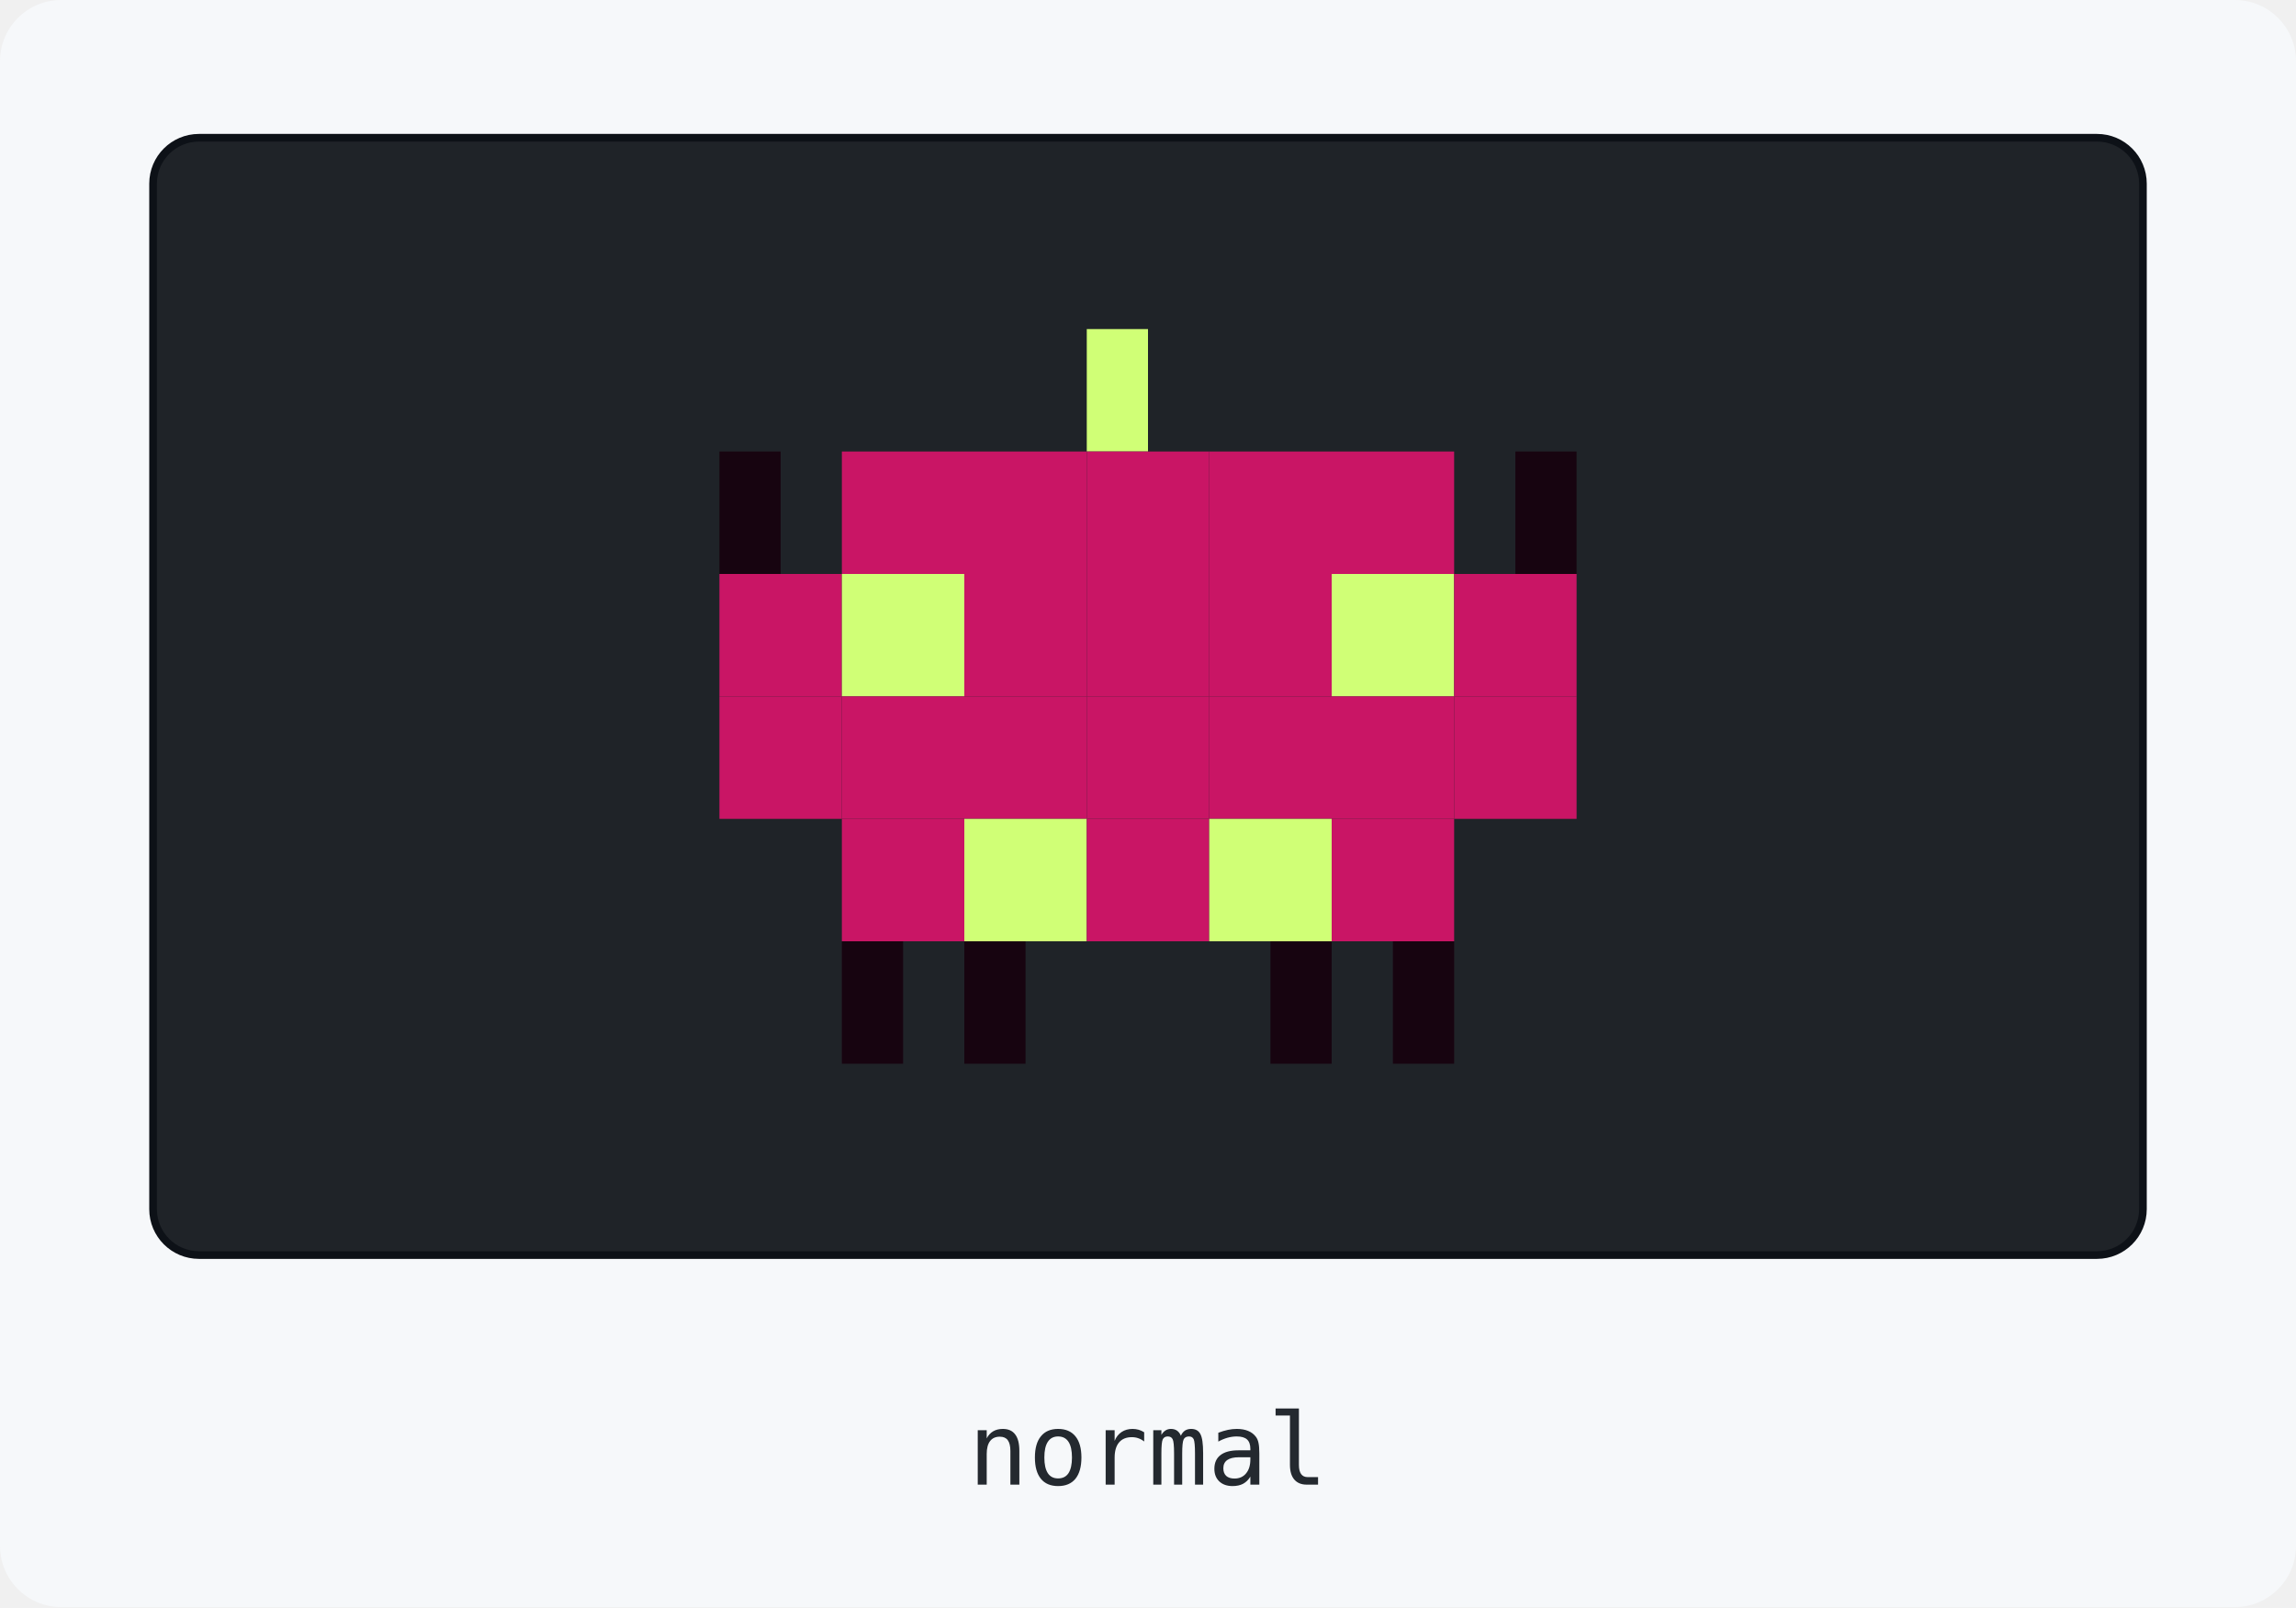
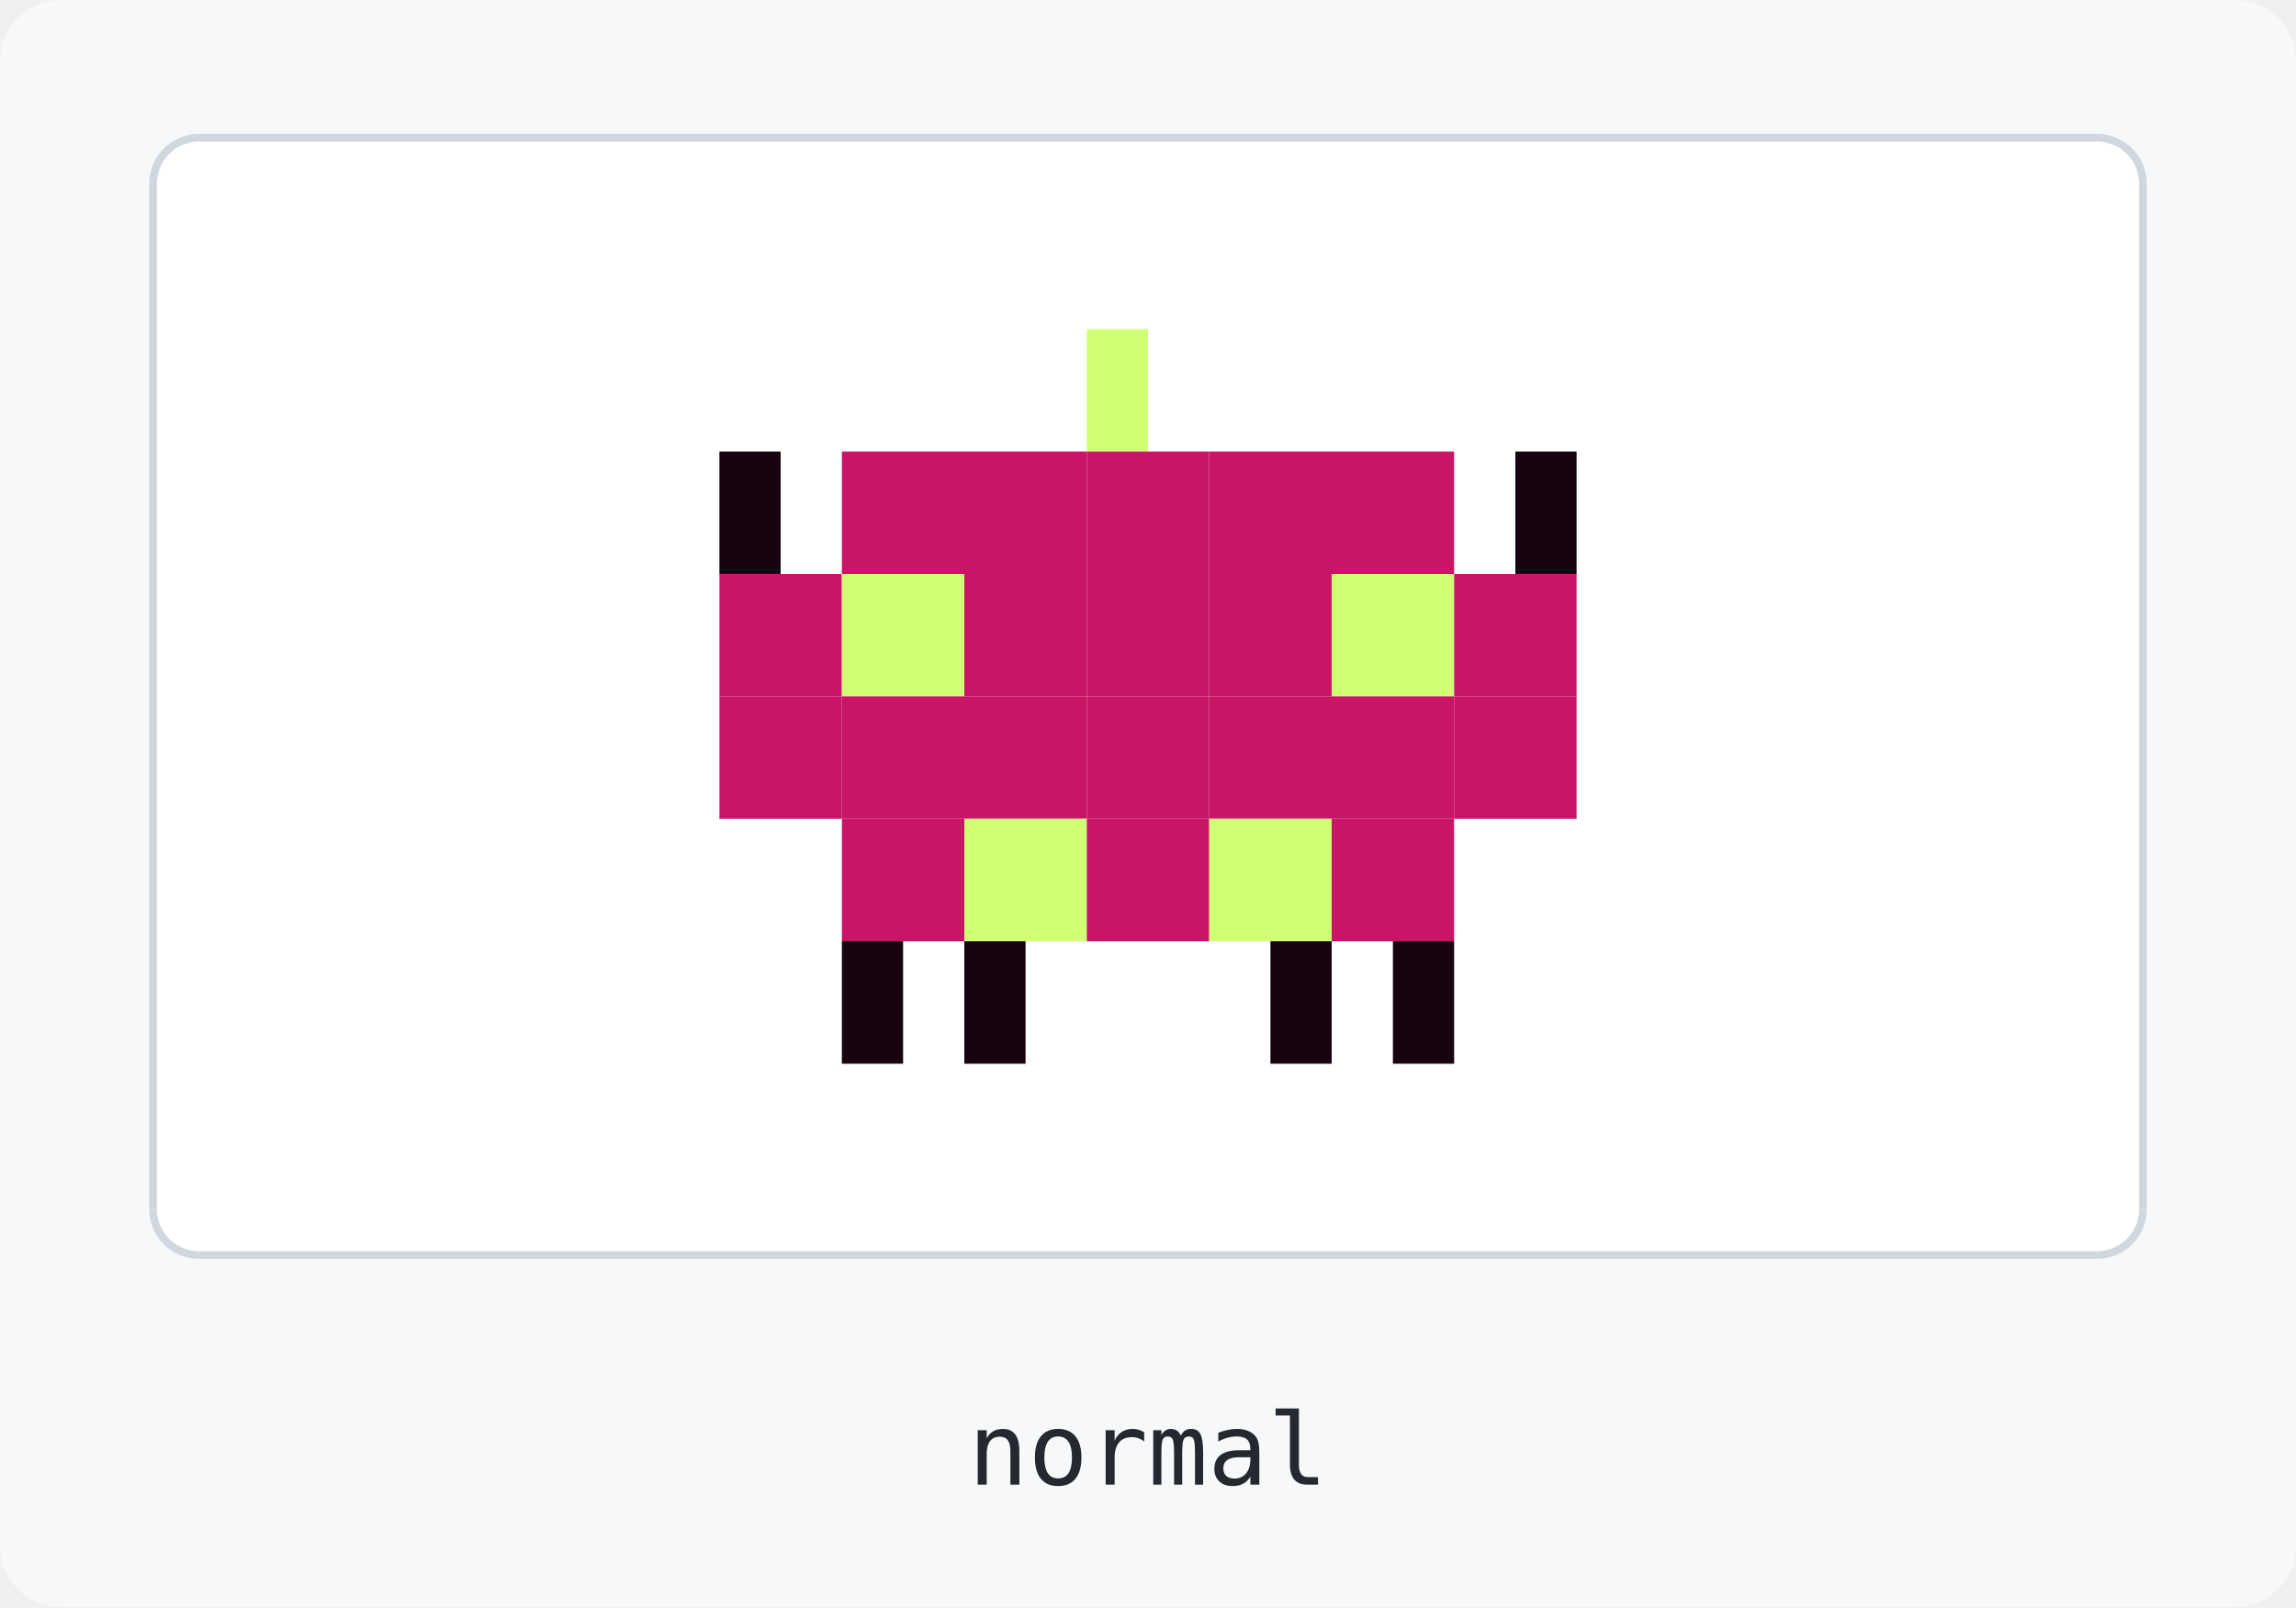
<svg xmlns="http://www.w3.org/2000/svg" width="300" height="210" viewBox="0 0 300 210" role="img" aria-label="normal clingon">
  <rect width="300" height="210" rx="8" fill="#f6f8fa" />
-   <rect x="20" y="18" width="260" height="146" rx="6" fill="#1f2328" stroke="#0d1117" />
+   <rect x="20" y="18" width="260" height="146" rx="6" fill="#ffffff" stroke="#d0d7de" />
  <rect x="142" y="43" width="8" height="16" fill="#d0ff76" />
  <rect x="94" y="59" width="8" height="16" fill="#170410" />
  <rect x="110" y="59" width="16" height="16" fill="#c91565" />
  <rect x="126" y="59" width="16" height="16" fill="#c91565" />
  <rect x="142" y="59" width="16" height="16" fill="#c91565" />
  <rect x="158" y="59" width="16" height="16" fill="#c91565" />
  <rect x="174" y="59" width="16" height="16" fill="#c91565" />
  <rect x="198" y="59" width="8" height="16" fill="#170410" />
  <rect x="94" y="75" width="16" height="16" fill="#c91565" />
  <rect x="110" y="75" width="16" height="16" fill="#d0ff76" />
  <rect x="126" y="75" width="16" height="16" fill="#c91565" />
  <rect x="142" y="75" width="16" height="16" fill="#c91565" />
  <rect x="158" y="75" width="16" height="16" fill="#c91565" />
  <rect x="174" y="75" width="16" height="16" fill="#d0ff76" />
  <rect x="190" y="75" width="16" height="16" fill="#c91565" />
  <rect x="94" y="91" width="16" height="16" fill="#c91565" />
  <rect x="110" y="91" width="16" height="16" fill="#c91565" />
  <rect x="126" y="91" width="16" height="16" fill="#c91565" />
  <rect x="142" y="91" width="16" height="16" fill="#c91565" />
  <rect x="158" y="91" width="16" height="16" fill="#c91565" />
  <rect x="174" y="91" width="16" height="16" fill="#c91565" />
  <rect x="190" y="91" width="16" height="16" fill="#c91565" />
  <rect x="110" y="107" width="16" height="16" fill="#c91565" />
  <rect x="126" y="107" width="16" height="16" fill="#d0ff76" />
  <rect x="142" y="107" width="16" height="16" fill="#c91565" />
  <rect x="158" y="107" width="16" height="16" fill="#d0ff76" />
  <rect x="174" y="107" width="16" height="16" fill="#c91565" />
  <rect x="110" y="123" width="8" height="16" fill="#170410" />
  <rect x="126" y="123" width="8" height="16" fill="#170410" />
  <rect x="166" y="123" width="8" height="16" fill="#170410" />
  <rect x="182" y="123" width="8" height="16" fill="#170410" />
  <text x="150" y="194" text-anchor="middle" font-family="ui-monospace, SFMono-Regular, Menlo, Consolas, monospace" font-size="13" font-weight="400" fill="#24292f">normal</text>
</svg>
